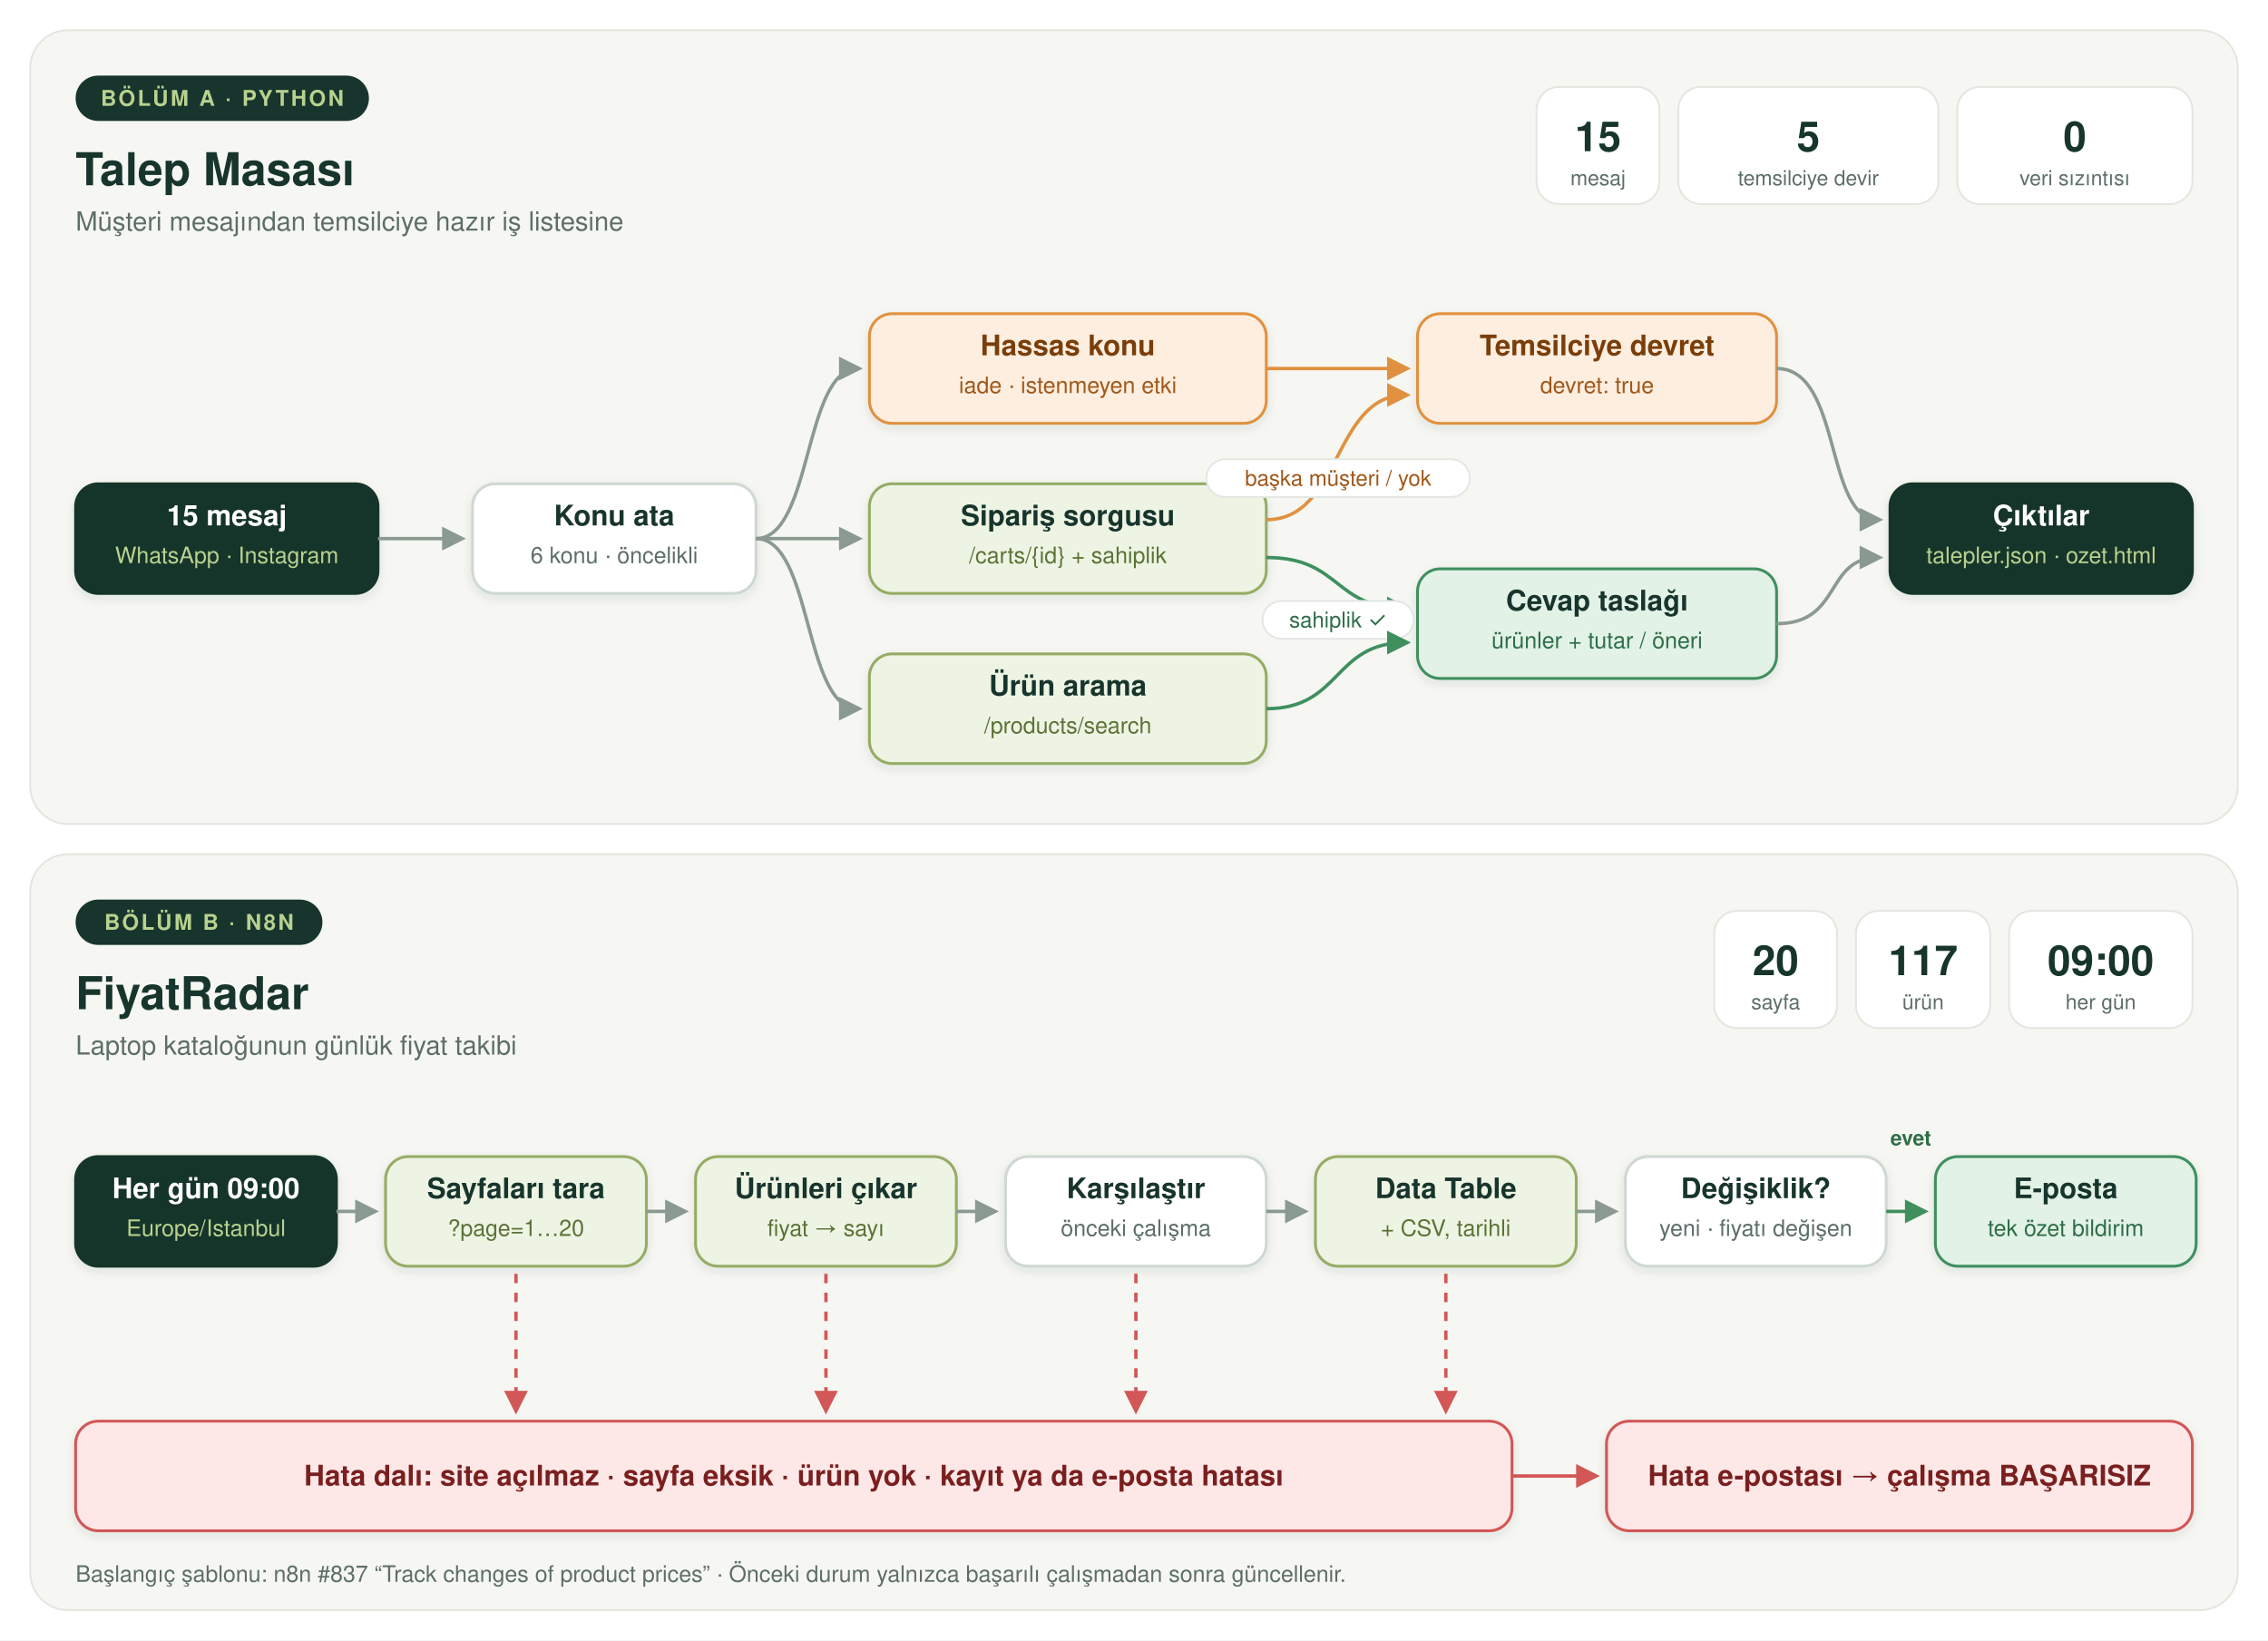
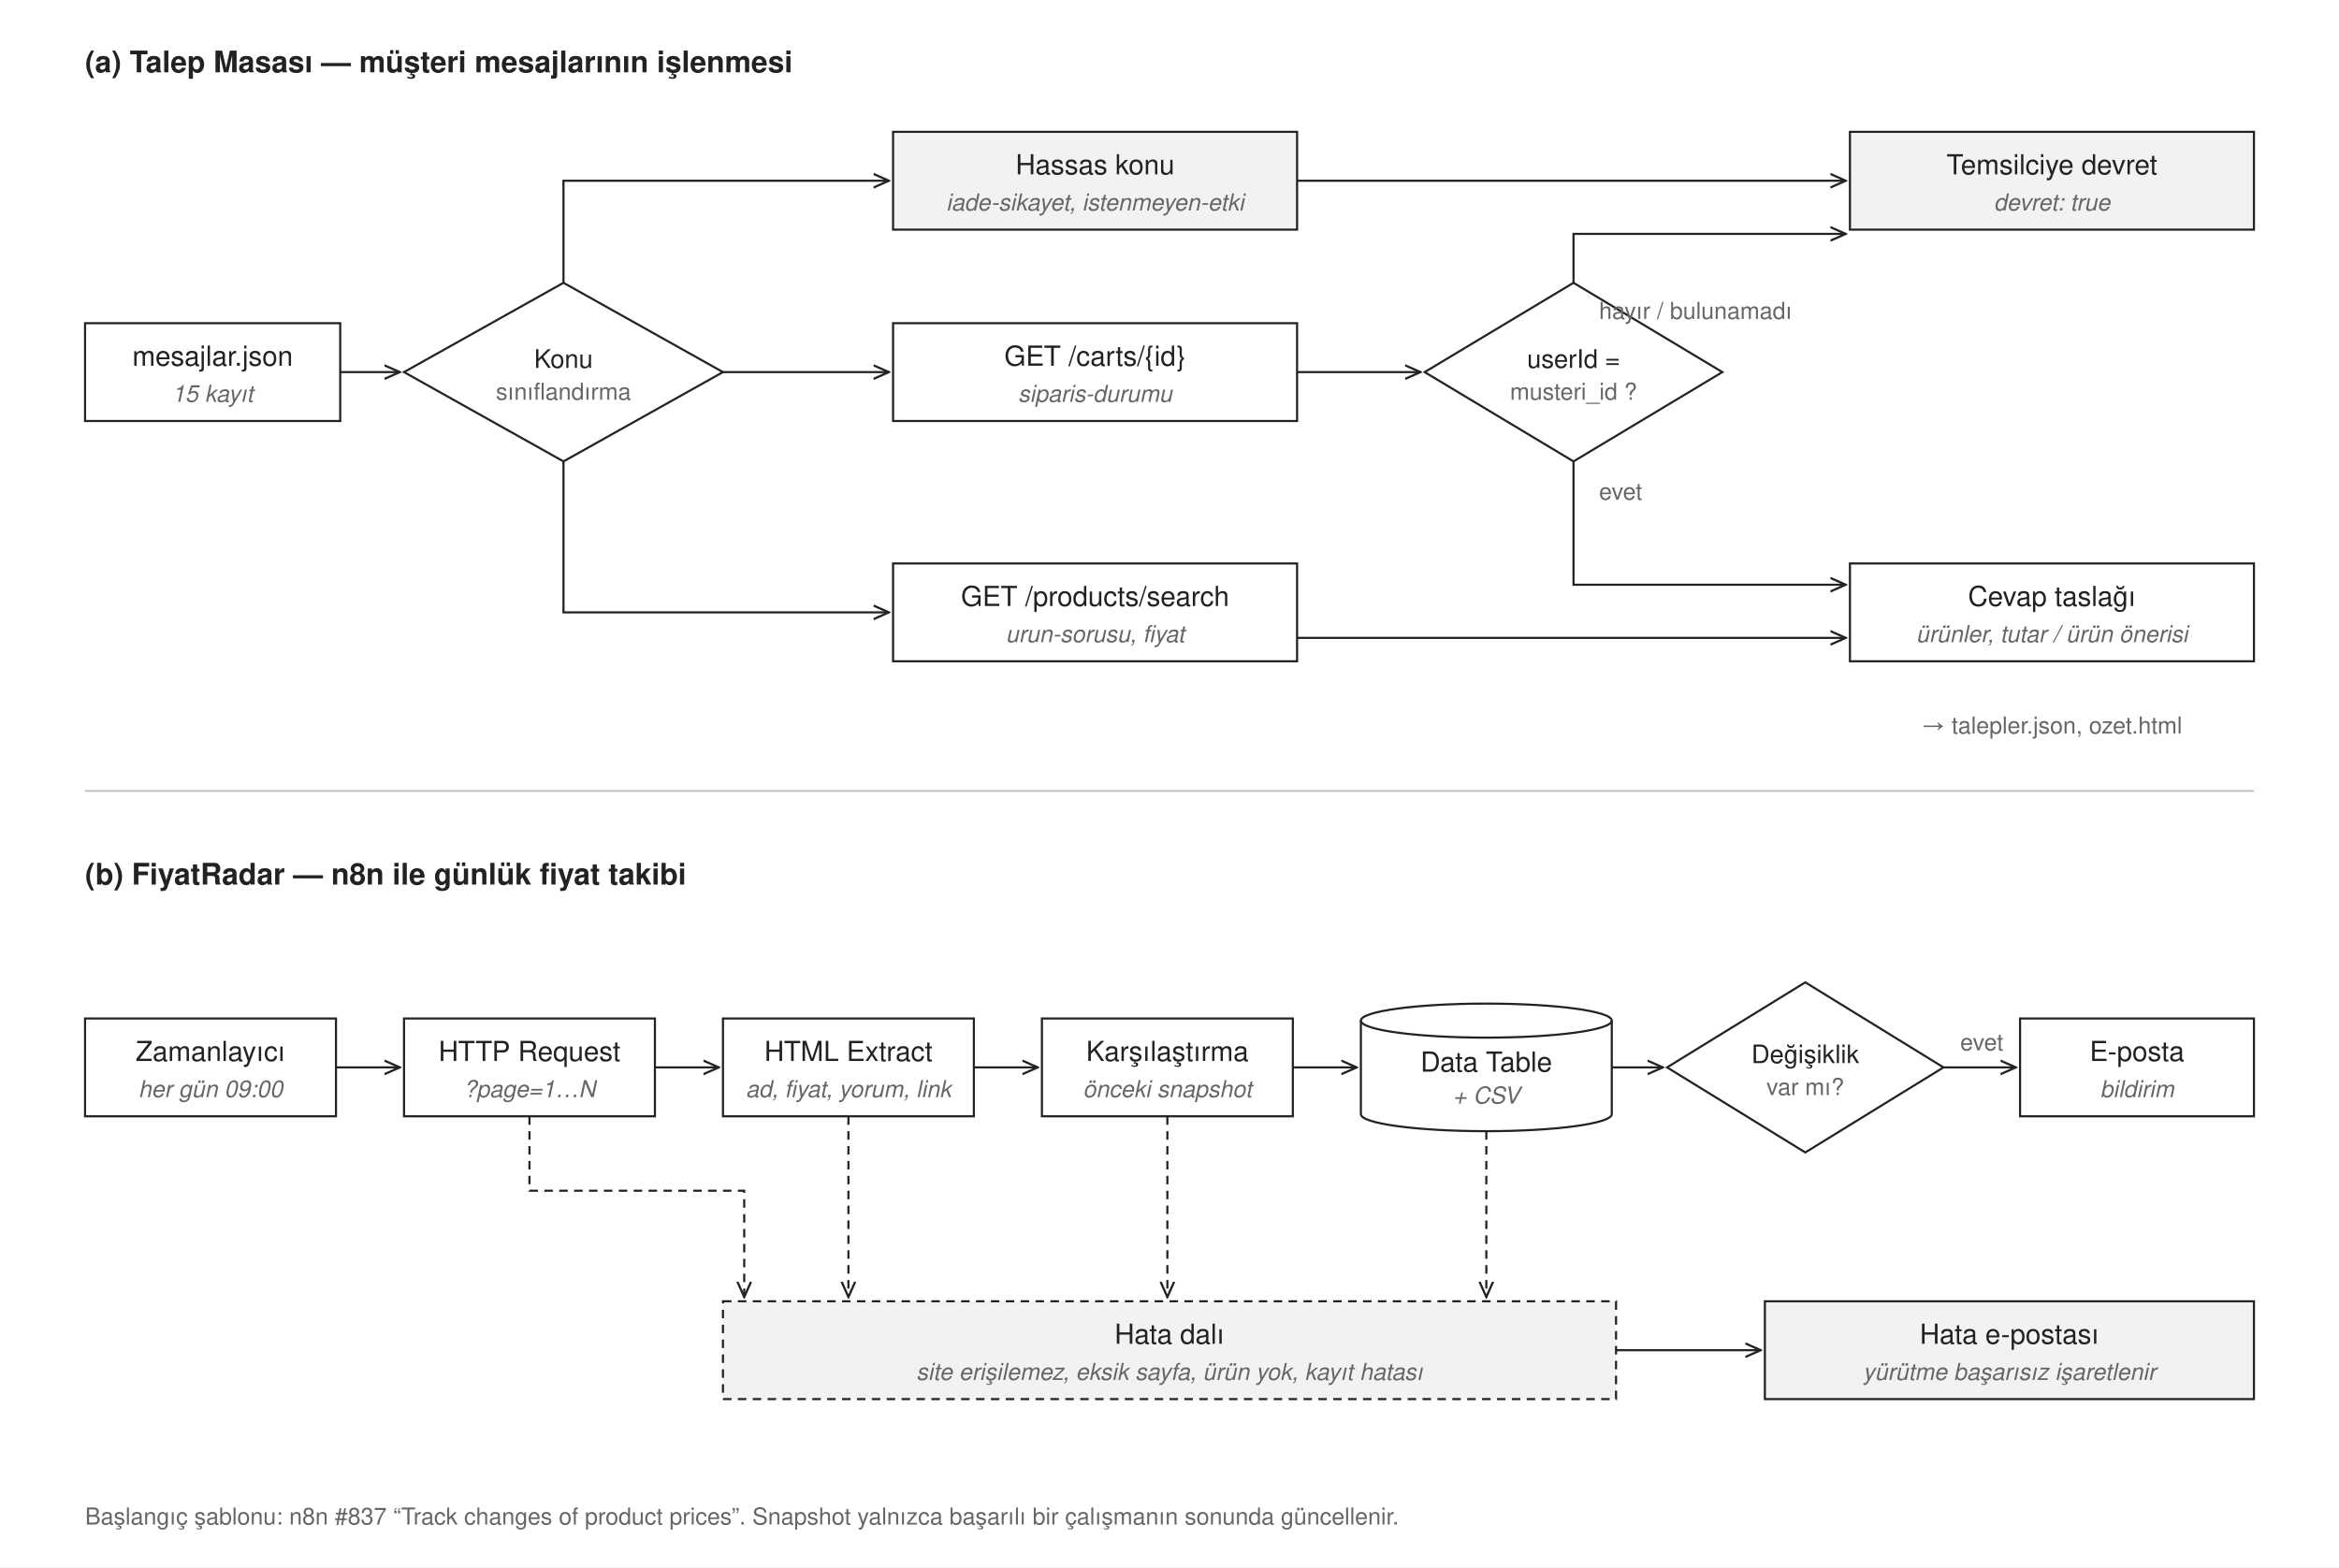
- <svg xmlns="http://www.w3.org/2000/svg" width="1200" height="868" viewBox="0 0 1200 868">
+ <svg xmlns="http://www.w3.org/2000/svg" width="1100" height="737" viewBox="0 0 1100 737">
  <defs>
-     <filter id="sh" x="-10%" y="-10%" width="120%" height="140%">
-       <feDropShadow dx="0" dy="2" stdDeviation="2.5" flood-color="#17352c" flood-opacity="0.10" />
-     </filter>
-     <marker id="arr" viewBox="0 0 10 10" refX="8" refY="5" markerWidth="7" markerHeight="7" orient="auto-start-reverse">
-       <path d="M0 0 L10 5 L0 10 z" fill="context-stroke" />
-     </marker>
-     <marker id="arr-r" viewBox="0 0 10 10" refX="8" refY="5" markerWidth="7" markerHeight="7" orient="auto-start-reverse">
-       <path d="M0 0 L10 5 L0 10 z" fill="#d25757" />
+     <marker id="a" viewBox="0 0 10 10" refX="9" refY="5" markerWidth="8" markerHeight="8" orient="auto">
+       <path d="M0 1 L9 5 L0 9" fill="none" stroke="#222" stroke-width="1.3" />
    </marker>
  </defs>
-   <rect width="1200" height="868" fill="#ffffff" />
-   <rect x="16" y="16" width="1168" height="420" rx="20" fill="#f6f7f2" stroke="#e2e7df" />
-   <rect x="40" y="40" width="155.2" height="24" rx="12" fill="#17352c" />
-   <text x="117.6" y="56" text-anchor="middle" font-family="Segoe UI, -apple-system, Helvetica, Arial, sans-serif" font-size="11.5" font-weight="700" letter-spacing="1.2" fill="#b9d18f">BÖLÜM A · PYTHON</text>
-   <text x="40" y="98" font-family="Segoe UI, -apple-system, Helvetica, Arial, sans-serif" font-size="24" font-weight="700" fill="#17352c">Talep Masası</text>
-   <text x="40" y="122" font-family="Segoe UI, -apple-system, Helvetica, Arial, sans-serif" font-size="14" fill="#5d6f66">Müşteri mesajından temsilciye hazır iş listesine</text>
-   <rect x="1035.6" y="46" width="124.4" height="62" rx="12" fill="#ffffff" stroke="#e2e7df" />
-   <text x="1097.8" y="80" text-anchor="middle" font-family="Segoe UI, -apple-system, Helvetica, Arial, sans-serif" font-size="22" font-weight="700" fill="#17352c">0</text>
-   <text x="1097.8" y="98" text-anchor="middle" font-family="Segoe UI, -apple-system, Helvetica, Arial, sans-serif" font-size="11" fill="#5d6f66">veri sızıntısı</text>
-   <rect x="888" y="46" width="137.6" height="62" rx="12" fill="#ffffff" stroke="#e2e7df" />
-   <text x="956.8" y="80" text-anchor="middle" font-family="Segoe UI, -apple-system, Helvetica, Arial, sans-serif" font-size="22" font-weight="700" fill="#17352c">5</text>
-   <text x="956.8" y="98" text-anchor="middle" font-family="Segoe UI, -apple-system, Helvetica, Arial, sans-serif" font-size="11" fill="#5d6f66">temsilciye devir</text>
-   <rect x="813" y="46" width="65.0" height="62" rx="12" fill="#ffffff" stroke="#e2e7df" />
-   <text x="845.5" y="80" text-anchor="middle" font-family="Segoe UI, -apple-system, Helvetica, Arial, sans-serif" font-size="22" font-weight="700" fill="#17352c">15</text>
-   <text x="845.5" y="98" text-anchor="middle" font-family="Segoe UI, -apple-system, Helvetica, Arial, sans-serif" font-size="11" fill="#5d6f66">mesaj</text>
-   <rect x="40" y="256" width="160" height="58" rx="12" fill="#17352c" stroke="#17352c" stroke-width="1.5" filter="url(#sh)" />
-   <text x="120.0" y="278.0" text-anchor="middle" font-family="Segoe UI, -apple-system, Helvetica, Arial, sans-serif" font-size="15" font-weight="600" fill="#ffffff">15 mesaj</text>
-   <text x="120.0" y="298.0" text-anchor="middle" font-family="Segoe UI, -apple-system, Helvetica, Arial, sans-serif" font-size="12" fill="#b9d18f">WhatsApp · Instagram</text>
-   <rect x="250" y="256" width="150" height="58" rx="12" fill="#ffffff" stroke="#cfd8d2" stroke-width="1.5" filter="url(#sh)" />
-   <text x="325.0" y="278.0" text-anchor="middle" font-family="Segoe UI, -apple-system, Helvetica, Arial, sans-serif" font-size="15" font-weight="600" fill="#17352c">Konu ata</text>
-   <text x="325.0" y="298.0" text-anchor="middle" font-family="Segoe UI, -apple-system, Helvetica, Arial, sans-serif" font-size="12" fill="#5d6f66">6 konu · öncelikli</text>
-   <rect x="460" y="166" width="210" height="58" rx="12" fill="#fdeedf" stroke="#e0913f" stroke-width="1.5" filter="url(#sh)" />
-   <text x="565.0" y="188.0" text-anchor="middle" font-family="Segoe UI, -apple-system, Helvetica, Arial, sans-serif" font-size="15" font-weight="600" fill="#7a3e0a">Hassas konu</text>
-   <text x="565.0" y="208.0" text-anchor="middle" font-family="Segoe UI, -apple-system, Helvetica, Arial, sans-serif" font-size="12" fill="#a0581a">iade · istenmeyen etki</text>
-   <rect x="460" y="256" width="210" height="58" rx="12" fill="#eef4e4" stroke="#96ac65" stroke-width="1.5" filter="url(#sh)" />
-   <text x="565.0" y="278.0" text-anchor="middle" font-family="Segoe UI, -apple-system, Helvetica, Arial, sans-serif" font-size="15" font-weight="600" fill="#17352c">Sipariş sorgusu</text>
-   <text x="565.0" y="298.0" text-anchor="middle" font-family="Segoe UI, -apple-system, Helvetica, Arial, sans-serif" font-size="12" fill="#5b7336">/carts/{id} + sahiplik</text>
-   <rect x="460" y="346" width="210" height="58" rx="12" fill="#eef4e4" stroke="#96ac65" stroke-width="1.5" filter="url(#sh)" />
-   <text x="565.0" y="368.0" text-anchor="middle" font-family="Segoe UI, -apple-system, Helvetica, Arial, sans-serif" font-size="15" font-weight="600" fill="#17352c">Ürün arama</text>
-   <text x="565.0" y="388.0" text-anchor="middle" font-family="Segoe UI, -apple-system, Helvetica, Arial, sans-serif" font-size="12" fill="#5b7336">/products/search</text>
-   <rect x="750" y="166" width="190" height="58" rx="12" fill="#fdeedf" stroke="#e0913f" stroke-width="1.5" filter="url(#sh)" />
-   <text x="845.0" y="188.0" text-anchor="middle" font-family="Segoe UI, -apple-system, Helvetica, Arial, sans-serif" font-size="15" font-weight="600" fill="#7a3e0a">Temsilciye devret</text>
-   <text x="845.0" y="208.0" text-anchor="middle" font-family="Segoe UI, -apple-system, Helvetica, Arial, sans-serif" font-size="12" fill="#a0581a">devret: true</text>
-   <rect x="750" y="301" width="190" height="58" rx="12" fill="#e2f2e7" stroke="#3f8f5f" stroke-width="1.5" filter="url(#sh)" />
-   <text x="845.0" y="323.0" text-anchor="middle" font-family="Segoe UI, -apple-system, Helvetica, Arial, sans-serif" font-size="15" font-weight="600" fill="#17352c">Cevap taslağı</text>
-   <text x="845.0" y="343.0" text-anchor="middle" font-family="Segoe UI, -apple-system, Helvetica, Arial, sans-serif" font-size="12" fill="#2f6e48">ürünler + tutar / öneri</text>
-   <rect x="1000" y="256" width="160" height="58" rx="12" fill="#17352c" stroke="#17352c" stroke-width="1.5" filter="url(#sh)" />
-   <text x="1080.0" y="278.0" text-anchor="middle" font-family="Segoe UI, -apple-system, Helvetica, Arial, sans-serif" font-size="15" font-weight="600" fill="#ffffff">Çıktılar</text>
-   <text x="1080.0" y="298.0" text-anchor="middle" font-family="Segoe UI, -apple-system, Helvetica, Arial, sans-serif" font-size="12" fill="#b9d18f">talepler.json · ozet.html</text>
-   <path d="M200 285.0 L244 285.0" fill="none" stroke="#8a9a90" stroke-width="1.8" marker-end="url(#arr)" />
-   <path d="M400 285.0 C430 285.0 425 195.0 454 195.0" fill="none" stroke="#8a9a90" stroke-width="1.8" marker-end="url(#arr)" />
-   <path d="M400 285.0 L454 285.0" fill="none" stroke="#8a9a90" stroke-width="1.8" marker-end="url(#arr)" />
-   <path d="M400 285.0 C430 285.0 425 375.0 454 375.0" fill="none" stroke="#8a9a90" stroke-width="1.8" marker-end="url(#arr)" />
-   <path d="M670 195.0 L744 195.0" fill="none" stroke="#e0913f" stroke-width="1.8" marker-end="url(#arr)" />
-   <path d="M670 275.0 C710 275.0 705 209.0 744 209.0" fill="none" stroke="#e0913f" stroke-width="1.8" marker-end="url(#arr)" />
-   <rect x="638.3" y="243" width="139.4" height="20" rx="10" fill="#ffffff" stroke="#e3e8e4" />
-   <text x="708" y="257" text-anchor="middle" font-family="Segoe UI, -apple-system, Helvetica, Arial, sans-serif" font-size="11.5" fill="#a0581a">başka müşteri / yok</text>
-   <path d="M670 295.0 C710 295.0 705 322.0 744 322.0" fill="none" stroke="#3f8f5f" stroke-width="1.8" marker-end="url(#arr)" />
-   <rect x="668.0" y="318.0" width="80.0" height="20" rx="10" fill="#ffffff" stroke="#e3e8e4" />
-   <text x="708" y="332.0" text-anchor="middle" font-family="Segoe UI, -apple-system, Helvetica, Arial, sans-serif" font-size="11.5" fill="#2f6e48">sahiplik ✓</text>
-   <path d="M670 375.0 C710 375.0 705 340.0 744 340.0" fill="none" stroke="#3f8f5f" stroke-width="1.8" marker-end="url(#arr)" />
-   <path d="M940 195.0 C975 195.0 965 275.0 994 275.0" fill="none" stroke="#8a9a90" stroke-width="1.8" marker-end="url(#arr)" />
-   <path d="M940 330.0 C975 330.0 965 295.0 994 295.0" fill="none" stroke="#8a9a90" stroke-width="1.8" marker-end="url(#arr)" />
-   <rect x="16" y="452" width="1168" height="400" rx="20" fill="#f6f7f2" stroke="#e2e7df" />
-   <rect x="40" y="476" width="130.6" height="24" rx="12" fill="#17352c" />
-   <text x="105.3" y="492" text-anchor="middle" font-family="Segoe UI, -apple-system, Helvetica, Arial, sans-serif" font-size="11.5" font-weight="700" letter-spacing="1.2" fill="#b9d18f">BÖLÜM B · N8N</text>
-   <text x="40" y="534" font-family="Segoe UI, -apple-system, Helvetica, Arial, sans-serif" font-size="24" font-weight="700" fill="#17352c">FiyatRadar</text>
-   <text x="40" y="558" font-family="Segoe UI, -apple-system, Helvetica, Arial, sans-serif" font-size="14" fill="#5d6f66">Laptop kataloğunun günlük fiyat takibi</text>
-   <rect x="1063" y="482" width="97" height="62" rx="12" fill="#ffffff" stroke="#e2e7df" />
-   <text x="1111.5" y="516" text-anchor="middle" font-family="Segoe UI, -apple-system, Helvetica, Arial, sans-serif" font-size="22" font-weight="700" fill="#17352c">09:00</text>
-   <text x="1111.5" y="534" text-anchor="middle" font-family="Segoe UI, -apple-system, Helvetica, Arial, sans-serif" font-size="11" fill="#5d6f66">her gün</text>
-   <rect x="982" y="482" width="71" height="62" rx="12" fill="#ffffff" stroke="#e2e7df" />
-   <text x="1017.5" y="516" text-anchor="middle" font-family="Segoe UI, -apple-system, Helvetica, Arial, sans-serif" font-size="22" font-weight="700" fill="#17352c">117</text>
-   <text x="1017.5" y="534" text-anchor="middle" font-family="Segoe UI, -apple-system, Helvetica, Arial, sans-serif" font-size="11" fill="#5d6f66">ürün</text>
-   <rect x="907.0" y="482" width="65.0" height="62" rx="12" fill="#ffffff" stroke="#e2e7df" />
-   <text x="939.5" y="516" text-anchor="middle" font-family="Segoe UI, -apple-system, Helvetica, Arial, sans-serif" font-size="22" font-weight="700" fill="#17352c">20</text>
-   <text x="939.5" y="534" text-anchor="middle" font-family="Segoe UI, -apple-system, Helvetica, Arial, sans-serif" font-size="11" fill="#5d6f66">sayfa</text>
-   <rect x="40" y="612" width="138" height="58" rx="12" fill="#17352c" stroke="#17352c" stroke-width="1.5" filter="url(#sh)" />
-   <text x="109.0" y="634.0" text-anchor="middle" font-family="Segoe UI, -apple-system, Helvetica, Arial, sans-serif" font-size="15" font-weight="600" fill="#ffffff">Her gün 09:00</text>
-   <text x="109.0" y="654.0" text-anchor="middle" font-family="Segoe UI, -apple-system, Helvetica, Arial, sans-serif" font-size="12" fill="#b9d18f">Europe/Istanbul</text>
-   <rect x="204" y="612" width="138" height="58" rx="12" fill="#eef4e4" stroke="#96ac65" stroke-width="1.5" filter="url(#sh)" />
-   <text x="273.0" y="634.0" text-anchor="middle" font-family="Segoe UI, -apple-system, Helvetica, Arial, sans-serif" font-size="15" font-weight="600" fill="#17352c">Sayfaları tara</text>
-   <text x="273.0" y="654.0" text-anchor="middle" font-family="Segoe UI, -apple-system, Helvetica, Arial, sans-serif" font-size="12" fill="#5b7336">?page=1…20</text>
-   <rect x="368" y="612" width="138" height="58" rx="12" fill="#eef4e4" stroke="#96ac65" stroke-width="1.5" filter="url(#sh)" />
-   <text x="437.0" y="634.0" text-anchor="middle" font-family="Segoe UI, -apple-system, Helvetica, Arial, sans-serif" font-size="15" font-weight="600" fill="#17352c">Ürünleri çıkar</text>
-   <text x="437.0" y="654.0" text-anchor="middle" font-family="Segoe UI, -apple-system, Helvetica, Arial, sans-serif" font-size="12" fill="#5b7336">fiyat → sayı</text>
-   <rect x="532" y="612" width="138" height="58" rx="12" fill="#ffffff" stroke="#cfd8d2" stroke-width="1.5" filter="url(#sh)" />
-   <text x="601.0" y="634.0" text-anchor="middle" font-family="Segoe UI, -apple-system, Helvetica, Arial, sans-serif" font-size="15" font-weight="600" fill="#17352c">Karşılaştır</text>
-   <text x="601.0" y="654.0" text-anchor="middle" font-family="Segoe UI, -apple-system, Helvetica, Arial, sans-serif" font-size="12" fill="#5d6f66">önceki çalışma</text>
-   <rect x="696" y="612" width="138" height="58" rx="12" fill="#eef4e4" stroke="#96ac65" stroke-width="1.5" filter="url(#sh)" />
-   <text x="765.0" y="634.0" text-anchor="middle" font-family="Segoe UI, -apple-system, Helvetica, Arial, sans-serif" font-size="15" font-weight="600" fill="#17352c">Data Table</text>
-   <text x="765.0" y="654.0" text-anchor="middle" font-family="Segoe UI, -apple-system, Helvetica, Arial, sans-serif" font-size="12" fill="#5b7336">+ CSV, tarihli</text>
-   <rect x="860" y="612" width="138" height="58" rx="12" fill="#ffffff" stroke="#cfd8d2" stroke-width="1.5" filter="url(#sh)" />
-   <text x="929.0" y="634.0" text-anchor="middle" font-family="Segoe UI, -apple-system, Helvetica, Arial, sans-serif" font-size="15" font-weight="600" fill="#17352c">Değişiklik?</text>
-   <text x="929.0" y="654.0" text-anchor="middle" font-family="Segoe UI, -apple-system, Helvetica, Arial, sans-serif" font-size="12" fill="#5d6f66">yeni · fiyatı değişen</text>
-   <rect x="1024" y="612" width="138" height="58" rx="12" fill="#e2f2e7" stroke="#3f8f5f" stroke-width="1.5" filter="url(#sh)" />
-   <text x="1093.0" y="634.0" text-anchor="middle" font-family="Segoe UI, -apple-system, Helvetica, Arial, sans-serif" font-size="15" font-weight="600" fill="#17352c">E-posta</text>
-   <text x="1093.0" y="654.0" text-anchor="middle" font-family="Segoe UI, -apple-system, Helvetica, Arial, sans-serif" font-size="12" fill="#2f6e48">tek özet bildirim</text>
-   <path d="M178 641.0 L198 641.0" fill="none" stroke="#8a9a90" stroke-width="1.8" marker-end="url(#arr)" />
-   <path d="M342 641.0 L362 641.0" fill="none" stroke="#8a9a90" stroke-width="1.8" marker-end="url(#arr)" />
-   <path d="M506 641.0 L526 641.0" fill="none" stroke="#8a9a90" stroke-width="1.8" marker-end="url(#arr)" />
-   <path d="M670 641.0 L690 641.0" fill="none" stroke="#8a9a90" stroke-width="1.8" marker-end="url(#arr)" />
-   <path d="M834 641.0 L854 641.0" fill="none" stroke="#8a9a90" stroke-width="1.8" marker-end="url(#arr)" />
-   <path d="M998 641.0 L1018 641.0" fill="none" stroke="#3f8f5f" stroke-width="1.8" marker-end="url(#arr)" />
-   <text x="1011.0" y="606" text-anchor="middle" font-family="Segoe UI, -apple-system, Helvetica, Arial, sans-serif" font-size="11" font-weight="600" fill="#2f6e48">evet</text>
-   <rect x="40" y="752" width="760" height="58" rx="12" fill="#fde7e7" stroke="#d25757" stroke-width="1.5" filter="url(#sh)" />
-   <text x="420.0" y="786.0" text-anchor="middle" font-family="Segoe UI, -apple-system, Helvetica, Arial, sans-serif" font-size="15" font-weight="600" fill="#7a1f1f">Hata dalı: site açılmaz · sayfa eksik · ürün yok · kayıt ya da e-posta hatası</text>
-   <rect x="850" y="752" width="310" height="58" rx="12" fill="#fde7e7" stroke="#d25757" stroke-width="1.5" filter="url(#sh)" />
-   <text x="1005.0" y="786.0" text-anchor="middle" font-family="Segoe UI, -apple-system, Helvetica, Arial, sans-serif" font-size="15" font-weight="600" fill="#7a1f1f">Hata e-postası → çalışma BAŞARISIZ</text>
-   <path d="M800 781.0 L844 781.0" fill="none" stroke="#d25757" stroke-width="1.8" marker-end="url(#arr)" />
-   <path d="M273.0 674 L273.0 746" fill="none" stroke="#d25757" stroke-width="1.8" stroke-dasharray="5 5" marker-end="url(#arr-r)" />
-   <path d="M437.0 674 L437.0 746" fill="none" stroke="#d25757" stroke-width="1.8" stroke-dasharray="5 5" marker-end="url(#arr-r)" />
-   <path d="M601.0 674 L601.0 746" fill="none" stroke="#d25757" stroke-width="1.8" stroke-dasharray="5 5" marker-end="url(#arr-r)" />
-   <path d="M765.0 674 L765.0 746" fill="none" stroke="#d25757" stroke-width="1.8" stroke-dasharray="5 5" marker-end="url(#arr-r)" />
-   <text x="40" y="837" font-family="Segoe UI, -apple-system, Helvetica, Arial, sans-serif" font-size="12" fill="#5d6f66">Başlangıç şablonu: n8n #837 “Track changes of product prices” · Önceki durum yalnızca başarılı çalışmadan sonra güncellenir.</text>
+   <rect width="1100" height="737" fill="#ffffff" />
+   <text x="40" y="34" text-anchor="start" font-family="Helvetica Neue, Helvetica, Arial, sans-serif" font-size="14" font-weight="bold" fill="#222">(a) Talep Masası — müşteri mesajlarının işlenmesi</text>
+   <rect x="40" y="152.0" width="120" height="46" fill="#fff" stroke="#222" stroke-width="1" />
+   <text x="100.0" y="172.0" text-anchor="middle" font-family="Helvetica Neue, Helvetica, Arial, sans-serif" font-size="13" font-weight="normal" fill="#222">mesajlar.json</text>
+   <text x="100.0" y="189.0" text-anchor="middle" font-family="Helvetica Neue, Helvetica, Arial, sans-serif" font-size="11" font-weight="normal" fill="#666" font-style="italic">15 kayıt</text>
+   <polygon points="265,133.0 340.0,175 265,217.0 190.0,175" fill="#fff" stroke="#222" stroke-width="1" />
+   <text x="265" y="173" text-anchor="middle" font-family="Helvetica Neue, Helvetica, Arial, sans-serif" font-size="12" font-weight="normal" fill="#222">Konu</text>
+   <text x="265" y="188" text-anchor="middle" font-family="Helvetica Neue, Helvetica, Arial, sans-serif" font-size="11" font-weight="normal" fill="#666">sınıflandırma</text>
+   <rect x="420" y="62" width="190" height="46" fill="#f2f2f2" stroke="#222" stroke-width="1" />
+   <text x="515.0" y="82.0" text-anchor="middle" font-family="Helvetica Neue, Helvetica, Arial, sans-serif" font-size="13" font-weight="normal" fill="#222">Hassas konu</text>
+   <text x="515.0" y="99.0" text-anchor="middle" font-family="Helvetica Neue, Helvetica, Arial, sans-serif" font-size="11" font-weight="normal" fill="#666" font-style="italic">iade-sikayet, istenmeyen-etki</text>
+   <rect x="420" y="152.0" width="190" height="46" fill="#fff" stroke="#222" stroke-width="1" />
+   <text x="515.0" y="172.0" text-anchor="middle" font-family="Helvetica Neue, Helvetica, Arial, sans-serif" font-size="13" font-weight="normal" fill="#222">GET /carts/{id}</text>
+   <text x="515.0" y="189.0" text-anchor="middle" font-family="Helvetica Neue, Helvetica, Arial, sans-serif" font-size="11" font-weight="normal" fill="#666" font-style="italic">siparis-durumu</text>
+   <rect x="420" y="265" width="190" height="46" fill="#fff" stroke="#222" stroke-width="1" />
+   <text x="515.0" y="285.0" text-anchor="middle" font-family="Helvetica Neue, Helvetica, Arial, sans-serif" font-size="13" font-weight="normal" fill="#222">GET /products/search</text>
+   <text x="515.0" y="302.0" text-anchor="middle" font-family="Helvetica Neue, Helvetica, Arial, sans-serif" font-size="11" font-weight="normal" fill="#666" font-style="italic">urun-sorusu, fiyat</text>
+   <polygon points="740,133.0 810.0,175 740,217.0 670.0,175" fill="#fff" stroke="#222" stroke-width="1" />
+   <text x="740" y="173" text-anchor="middle" font-family="Helvetica Neue, Helvetica, Arial, sans-serif" font-size="12" font-weight="normal" fill="#222">userId =</text>
+   <text x="740" y="188" text-anchor="middle" font-family="Helvetica Neue, Helvetica, Arial, sans-serif" font-size="11" font-weight="normal" fill="#666">musteri_id ?</text>
+   <rect x="870" y="62" width="190" height="46" fill="#f2f2f2" stroke="#222" stroke-width="1" />
+   <text x="965.0" y="82.0" text-anchor="middle" font-family="Helvetica Neue, Helvetica, Arial, sans-serif" font-size="13" font-weight="normal" fill="#222">Temsilciye devret</text>
+   <text x="965.0" y="99.0" text-anchor="middle" font-family="Helvetica Neue, Helvetica, Arial, sans-serif" font-size="11" font-weight="normal" fill="#666" font-style="italic">devret: true</text>
+   <rect x="870" y="265" width="190" height="46" fill="#fff" stroke="#222" stroke-width="1" />
+   <text x="965.0" y="285.0" text-anchor="middle" font-family="Helvetica Neue, Helvetica, Arial, sans-serif" font-size="13" font-weight="normal" fill="#222">Cevap taslağı</text>
+   <text x="965.0" y="302.0" text-anchor="middle" font-family="Helvetica Neue, Helvetica, Arial, sans-serif" font-size="11" font-weight="normal" fill="#666" font-style="italic">ürünler, tutar / ürün önerisi</text>
+   <path d="M160 175 L188 175" fill="none" stroke="#222" stroke-width="1" marker-end="url(#a)" />
+   <path d="M265 133 L265 85 L418 85" fill="none" stroke="#222" stroke-width="1" marker-end="url(#a)" />
+   <path d="M340 175 L418 175" fill="none" stroke="#222" stroke-width="1" marker-end="url(#a)" />
+   <path d="M265 217 L265 288 L418 288" fill="none" stroke="#222" stroke-width="1" marker-end="url(#a)" />
+   <path d="M610 85 L868 85" fill="none" stroke="#222" stroke-width="1" marker-end="url(#a)" />
+   <path d="M610 175 L668 175" fill="none" stroke="#222" stroke-width="1" marker-end="url(#a)" />
+   <path d="M740 133 L740 110 L868 110" fill="none" stroke="#222" stroke-width="1" marker-end="url(#a)" />
+   <text x="752" y="150" text-anchor="start" font-family="Helvetica Neue, Helvetica, Arial, sans-serif" font-size="11" font-weight="normal" fill="#666">hayır / bulunamadı</text>
+   <path d="M740 217 L740 275 L868 275" fill="none" stroke="#222" stroke-width="1" marker-end="url(#a)" />
+   <text x="752" y="235" text-anchor="start" font-family="Helvetica Neue, Helvetica, Arial, sans-serif" font-size="11" font-weight="normal" fill="#666">evet</text>
+   <path d="M610 300 L868 300" fill="none" stroke="#222" stroke-width="1" marker-end="url(#a)" />
+   <text x="965" y="345" text-anchor="middle" font-family="Helvetica Neue, Helvetica, Arial, sans-serif" font-size="11" font-weight="normal" fill="#666">→ talepler.json, ozet.html</text>
+   <line x1="40" y1="372" x2="1060" y2="372" stroke="#bbb" stroke-width="0.8" />
+   <text x="40" y="416" text-anchor="start" font-family="Helvetica Neue, Helvetica, Arial, sans-serif" font-size="14" font-weight="bold" fill="#222">(b) FiyatRadar — n8n ile günlük fiyat takibi</text>
+   <rect x="40" y="479.0" width="118" height="46" fill="#fff" stroke="#222" stroke-width="1" />
+   <text x="99.0" y="499.0" text-anchor="middle" font-family="Helvetica Neue, Helvetica, Arial, sans-serif" font-size="13" font-weight="normal" fill="#222">Zamanlayıcı</text>
+   <text x="99.0" y="516.0" text-anchor="middle" font-family="Helvetica Neue, Helvetica, Arial, sans-serif" font-size="11" font-weight="normal" fill="#666" font-style="italic">her gün 09:00</text>
+   <rect x="190" y="479.0" width="118" height="46" fill="#fff" stroke="#222" stroke-width="1" />
+   <text x="249.0" y="499.0" text-anchor="middle" font-family="Helvetica Neue, Helvetica, Arial, sans-serif" font-size="13" font-weight="normal" fill="#222">HTTP Request</text>
+   <text x="249.0" y="516.0" text-anchor="middle" font-family="Helvetica Neue, Helvetica, Arial, sans-serif" font-size="11" font-weight="normal" fill="#666" font-style="italic">?page=1…N</text>
+   <rect x="340" y="479.0" width="118" height="46" fill="#fff" stroke="#222" stroke-width="1" />
+   <text x="399.0" y="499.0" text-anchor="middle" font-family="Helvetica Neue, Helvetica, Arial, sans-serif" font-size="13" font-weight="normal" fill="#222">HTML Extract</text>
+   <text x="399.0" y="516.0" text-anchor="middle" font-family="Helvetica Neue, Helvetica, Arial, sans-serif" font-size="11" font-weight="normal" fill="#666" font-style="italic">ad, fiyat, yorum, link</text>
+   <rect x="490" y="479.0" width="118" height="46" fill="#fff" stroke="#222" stroke-width="1" />
+   <text x="549.0" y="499.0" text-anchor="middle" font-family="Helvetica Neue, Helvetica, Arial, sans-serif" font-size="13" font-weight="normal" fill="#222">Karşılaştırma</text>
+   <text x="549.0" y="516.0" text-anchor="middle" font-family="Helvetica Neue, Helvetica, Arial, sans-serif" font-size="11" font-weight="normal" fill="#666" font-style="italic">önceki snapshot</text>
+   <path d="M640 480 A59.0 8 0 0 1 758 480 L758 524 A59.0 8 0 0 1 640 524 Z" fill="#fff" stroke="#222" />
+   <path d="M640 480 A59.0 8 0 0 0 758 480" fill="none" stroke="#222" />
+   <text x="699.0" y="504.0" text-anchor="middle" font-family="Helvetica Neue, Helvetica, Arial, sans-serif" font-size="13" font-weight="normal" fill="#222">Data Table</text>
+   <text x="699.0" y="519.0" text-anchor="middle" font-family="Helvetica Neue, Helvetica, Arial, sans-serif" font-size="11" font-weight="normal" fill="#666" font-style="italic">+ CSV</text>
+   <polygon points="849.0,462.0 914.0,502 849.0,542.0 784.0,502" fill="#fff" stroke="#222" stroke-width="1" />
+   <text x="849.0" y="500" text-anchor="middle" font-family="Helvetica Neue, Helvetica, Arial, sans-serif" font-size="12" font-weight="normal" fill="#222">Değişiklik</text>
+   <text x="849.0" y="515" text-anchor="middle" font-family="Helvetica Neue, Helvetica, Arial, sans-serif" font-size="11" font-weight="normal" fill="#666">var mı?</text>
+   <rect x="950" y="479.0" width="110" height="46" fill="#fff" stroke="#222" stroke-width="1" />
+   <text x="1005.0" y="499.0" text-anchor="middle" font-family="Helvetica Neue, Helvetica, Arial, sans-serif" font-size="13" font-weight="normal" fill="#222">E-posta</text>
+   <text x="1005.0" y="516.0" text-anchor="middle" font-family="Helvetica Neue, Helvetica, Arial, sans-serif" font-size="11" font-weight="normal" fill="#666" font-style="italic">bildirim</text>
+   <path d="M158 502 L188 502" fill="none" stroke="#222" stroke-width="1" marker-end="url(#a)" />
+   <path d="M308 502 L338 502" fill="none" stroke="#222" stroke-width="1" marker-end="url(#a)" />
+   <path d="M458 502 L488 502" fill="none" stroke="#222" stroke-width="1" marker-end="url(#a)" />
+   <path d="M608 502 L638 502" fill="none" stroke="#222" stroke-width="1" marker-end="url(#a)" />
+   <path d="M758 502 L782.0 502" fill="none" stroke="#222" stroke-width="1" marker-end="url(#a)" />
+   <path d="M914.0 502 L948 502" fill="none" stroke="#222" stroke-width="1" marker-end="url(#a)" />
+   <text x="932.0" y="494" text-anchor="middle" font-family="Helvetica Neue, Helvetica, Arial, sans-serif" font-size="11" font-weight="normal" fill="#666">evet</text>
+   <rect x="340" y="612" width="420" height="46" fill="#f2f2f2" stroke="#222" stroke-width="1" stroke-dasharray="4 3" />
+   <text x="550.0" y="632.0" text-anchor="middle" font-family="Helvetica Neue, Helvetica, Arial, sans-serif" font-size="13" font-weight="normal" fill="#222">Hata dalı</text>
+   <text x="550.0" y="649.0" text-anchor="middle" font-family="Helvetica Neue, Helvetica, Arial, sans-serif" font-size="11" font-weight="normal" fill="#666" font-style="italic">site erişilemez, eksik sayfa, ürün yok, kayıt hatası</text>
+   <rect x="830" y="612" width="230" height="46" fill="#f2f2f2" stroke="#222" stroke-width="1" />
+   <text x="945.0" y="632.0" text-anchor="middle" font-family="Helvetica Neue, Helvetica, Arial, sans-serif" font-size="13" font-weight="normal" fill="#222">Hata e-postası</text>
+   <text x="945.0" y="649.0" text-anchor="middle" font-family="Helvetica Neue, Helvetica, Arial, sans-serif" font-size="11" font-weight="normal" fill="#666" font-style="italic">yürütme başarısız işaretlenir</text>
+   <path d="M249.0 525.0 L249.0 560 L350 560 L350 610" fill="none" stroke="#222" stroke-width="1" stroke-dasharray="4 3" marker-end="url(#a)" />
+   <path d="M399.0 525.0 L399.0 610" fill="none" stroke="#222" stroke-width="1" stroke-dasharray="4 3" marker-end="url(#a)" />
+   <path d="M549.0 525.0 L549.0 610" fill="none" stroke="#222" stroke-width="1" stroke-dasharray="4 3" marker-end="url(#a)" />
+   <path d="M699.0 532 L699.0 610" fill="none" stroke="#222" stroke-width="1" stroke-dasharray="4 3" marker-end="url(#a)" />
+   <path d="M760 635.0 L828 635.0" fill="none" stroke="#222" stroke-width="1" marker-end="url(#a)" />
+   <text x="40" y="717" text-anchor="start" font-family="Helvetica Neue, Helvetica, Arial, sans-serif" font-size="11" font-weight="normal" fill="#666">Başlangıç şablonu: n8n #837 “Track changes of product prices”. Snapshot yalnızca başarılı bir çalışmanın sonunda güncellenir.</text>
</svg>
